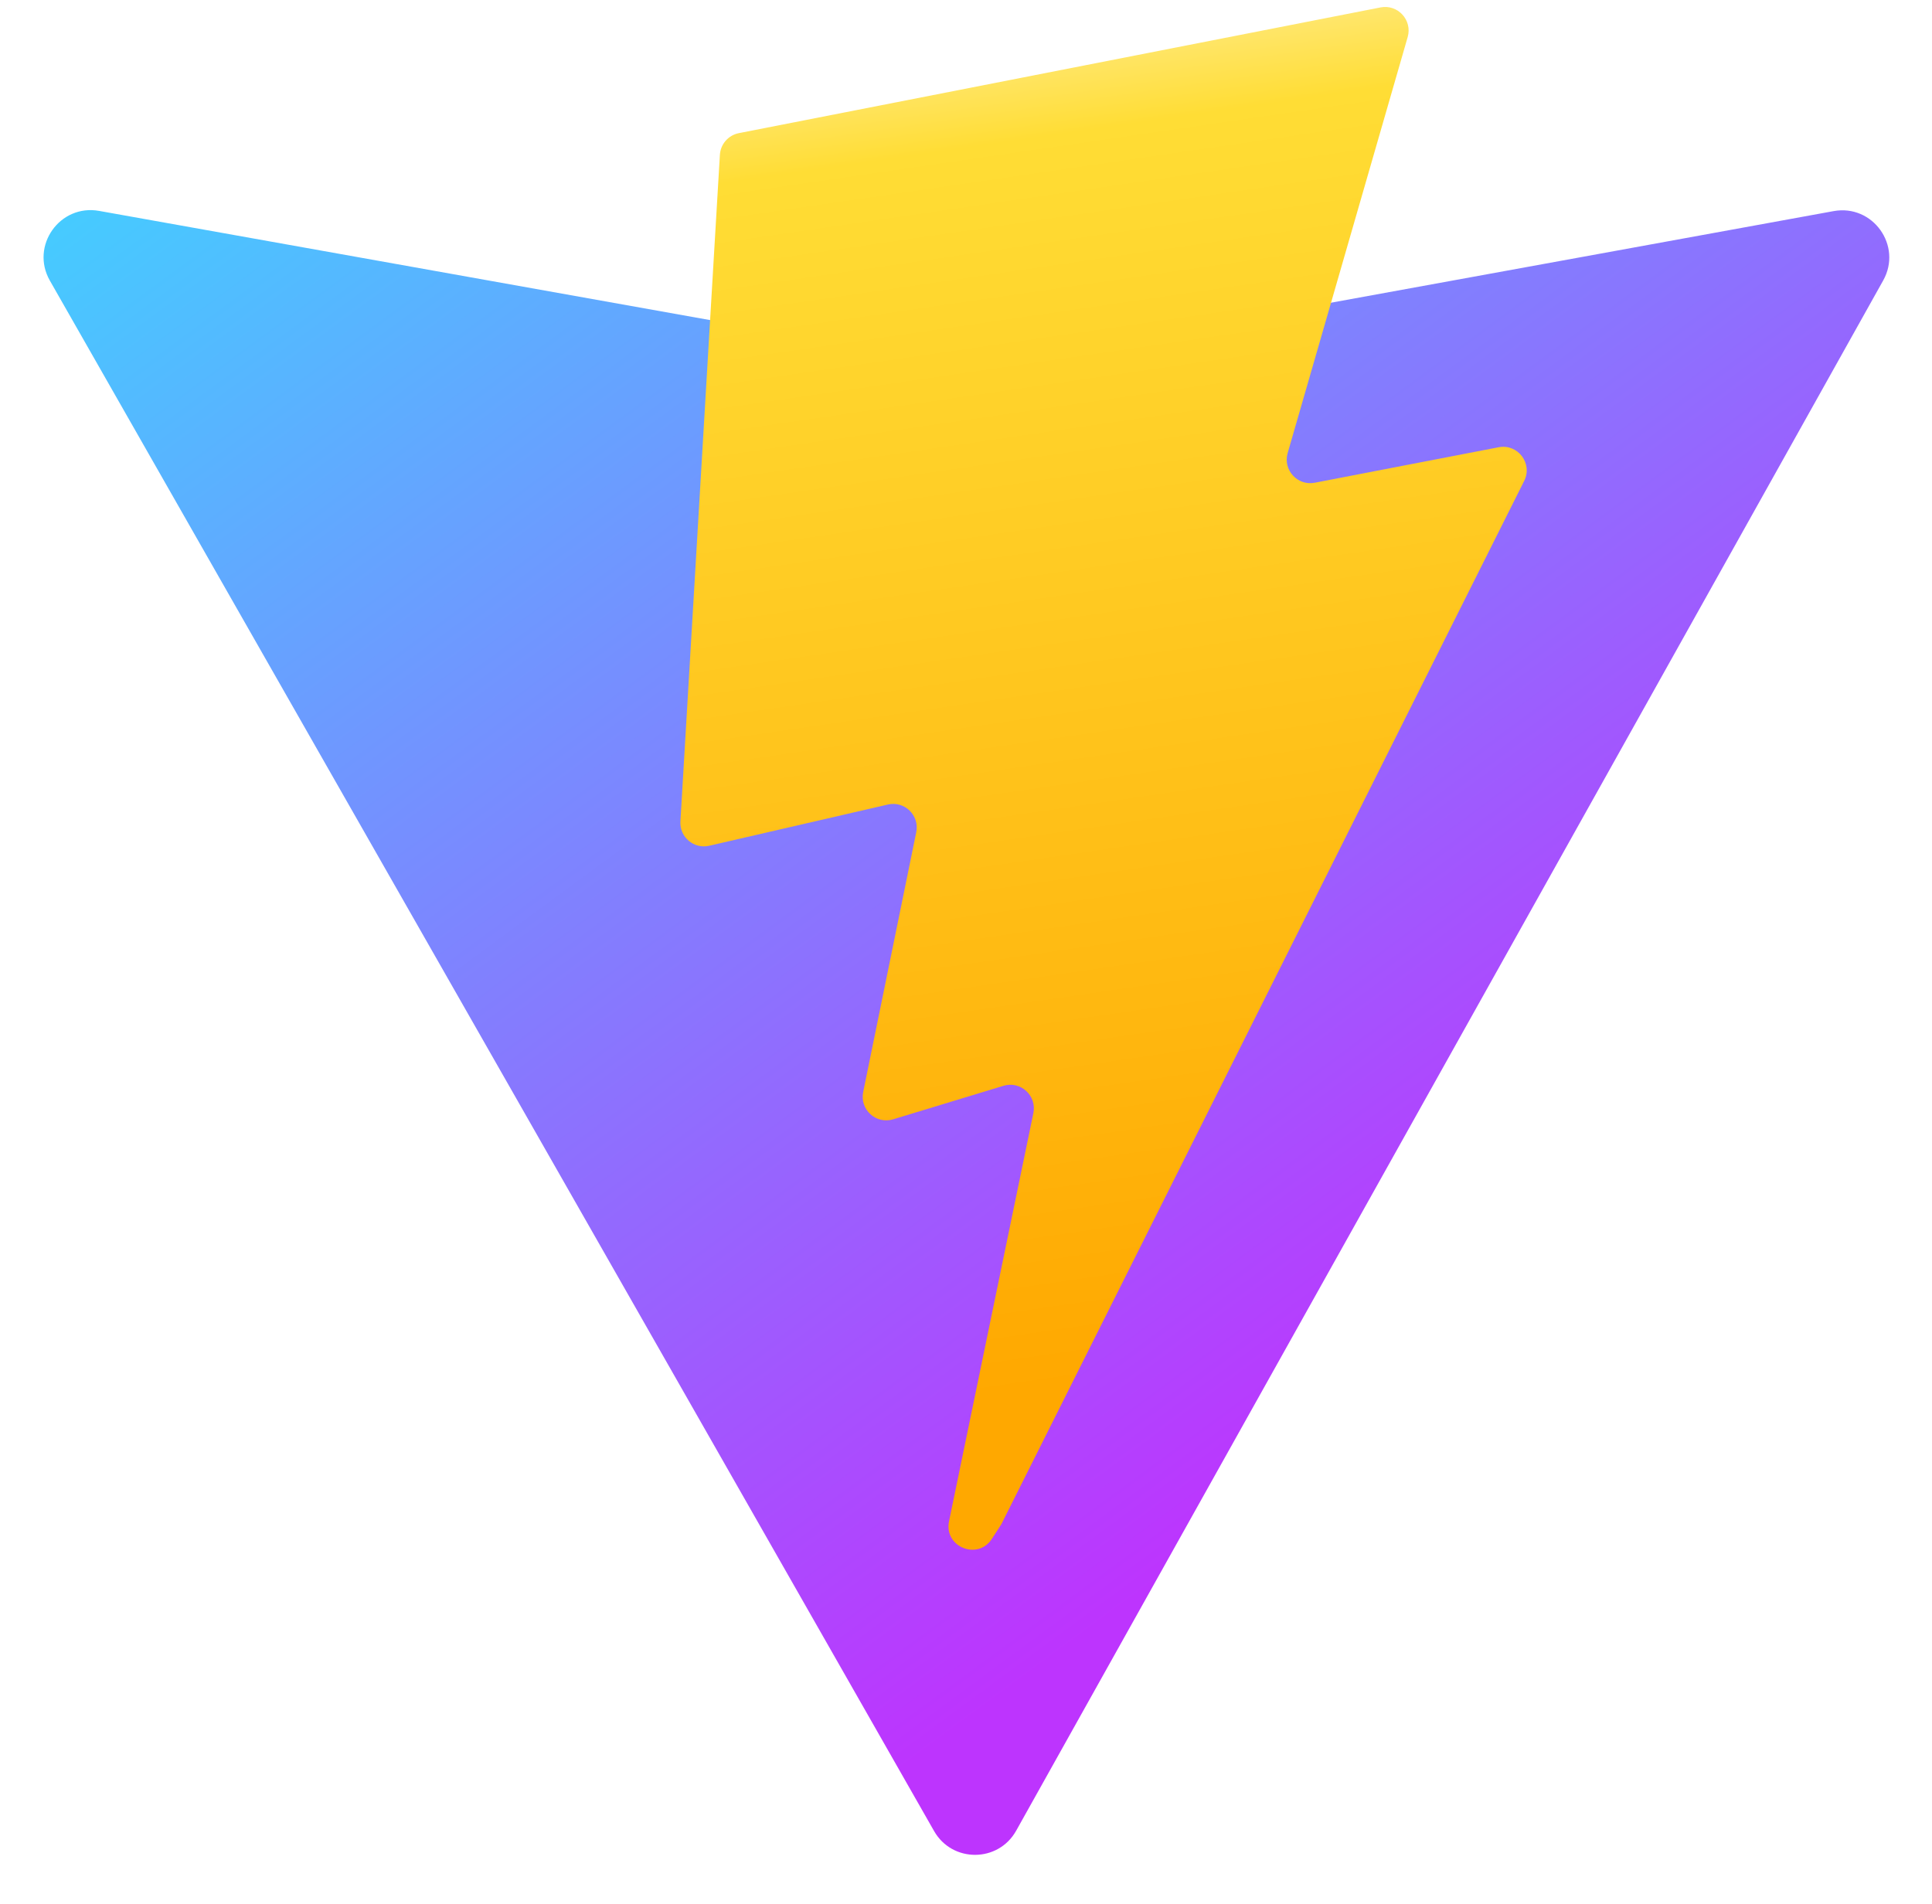
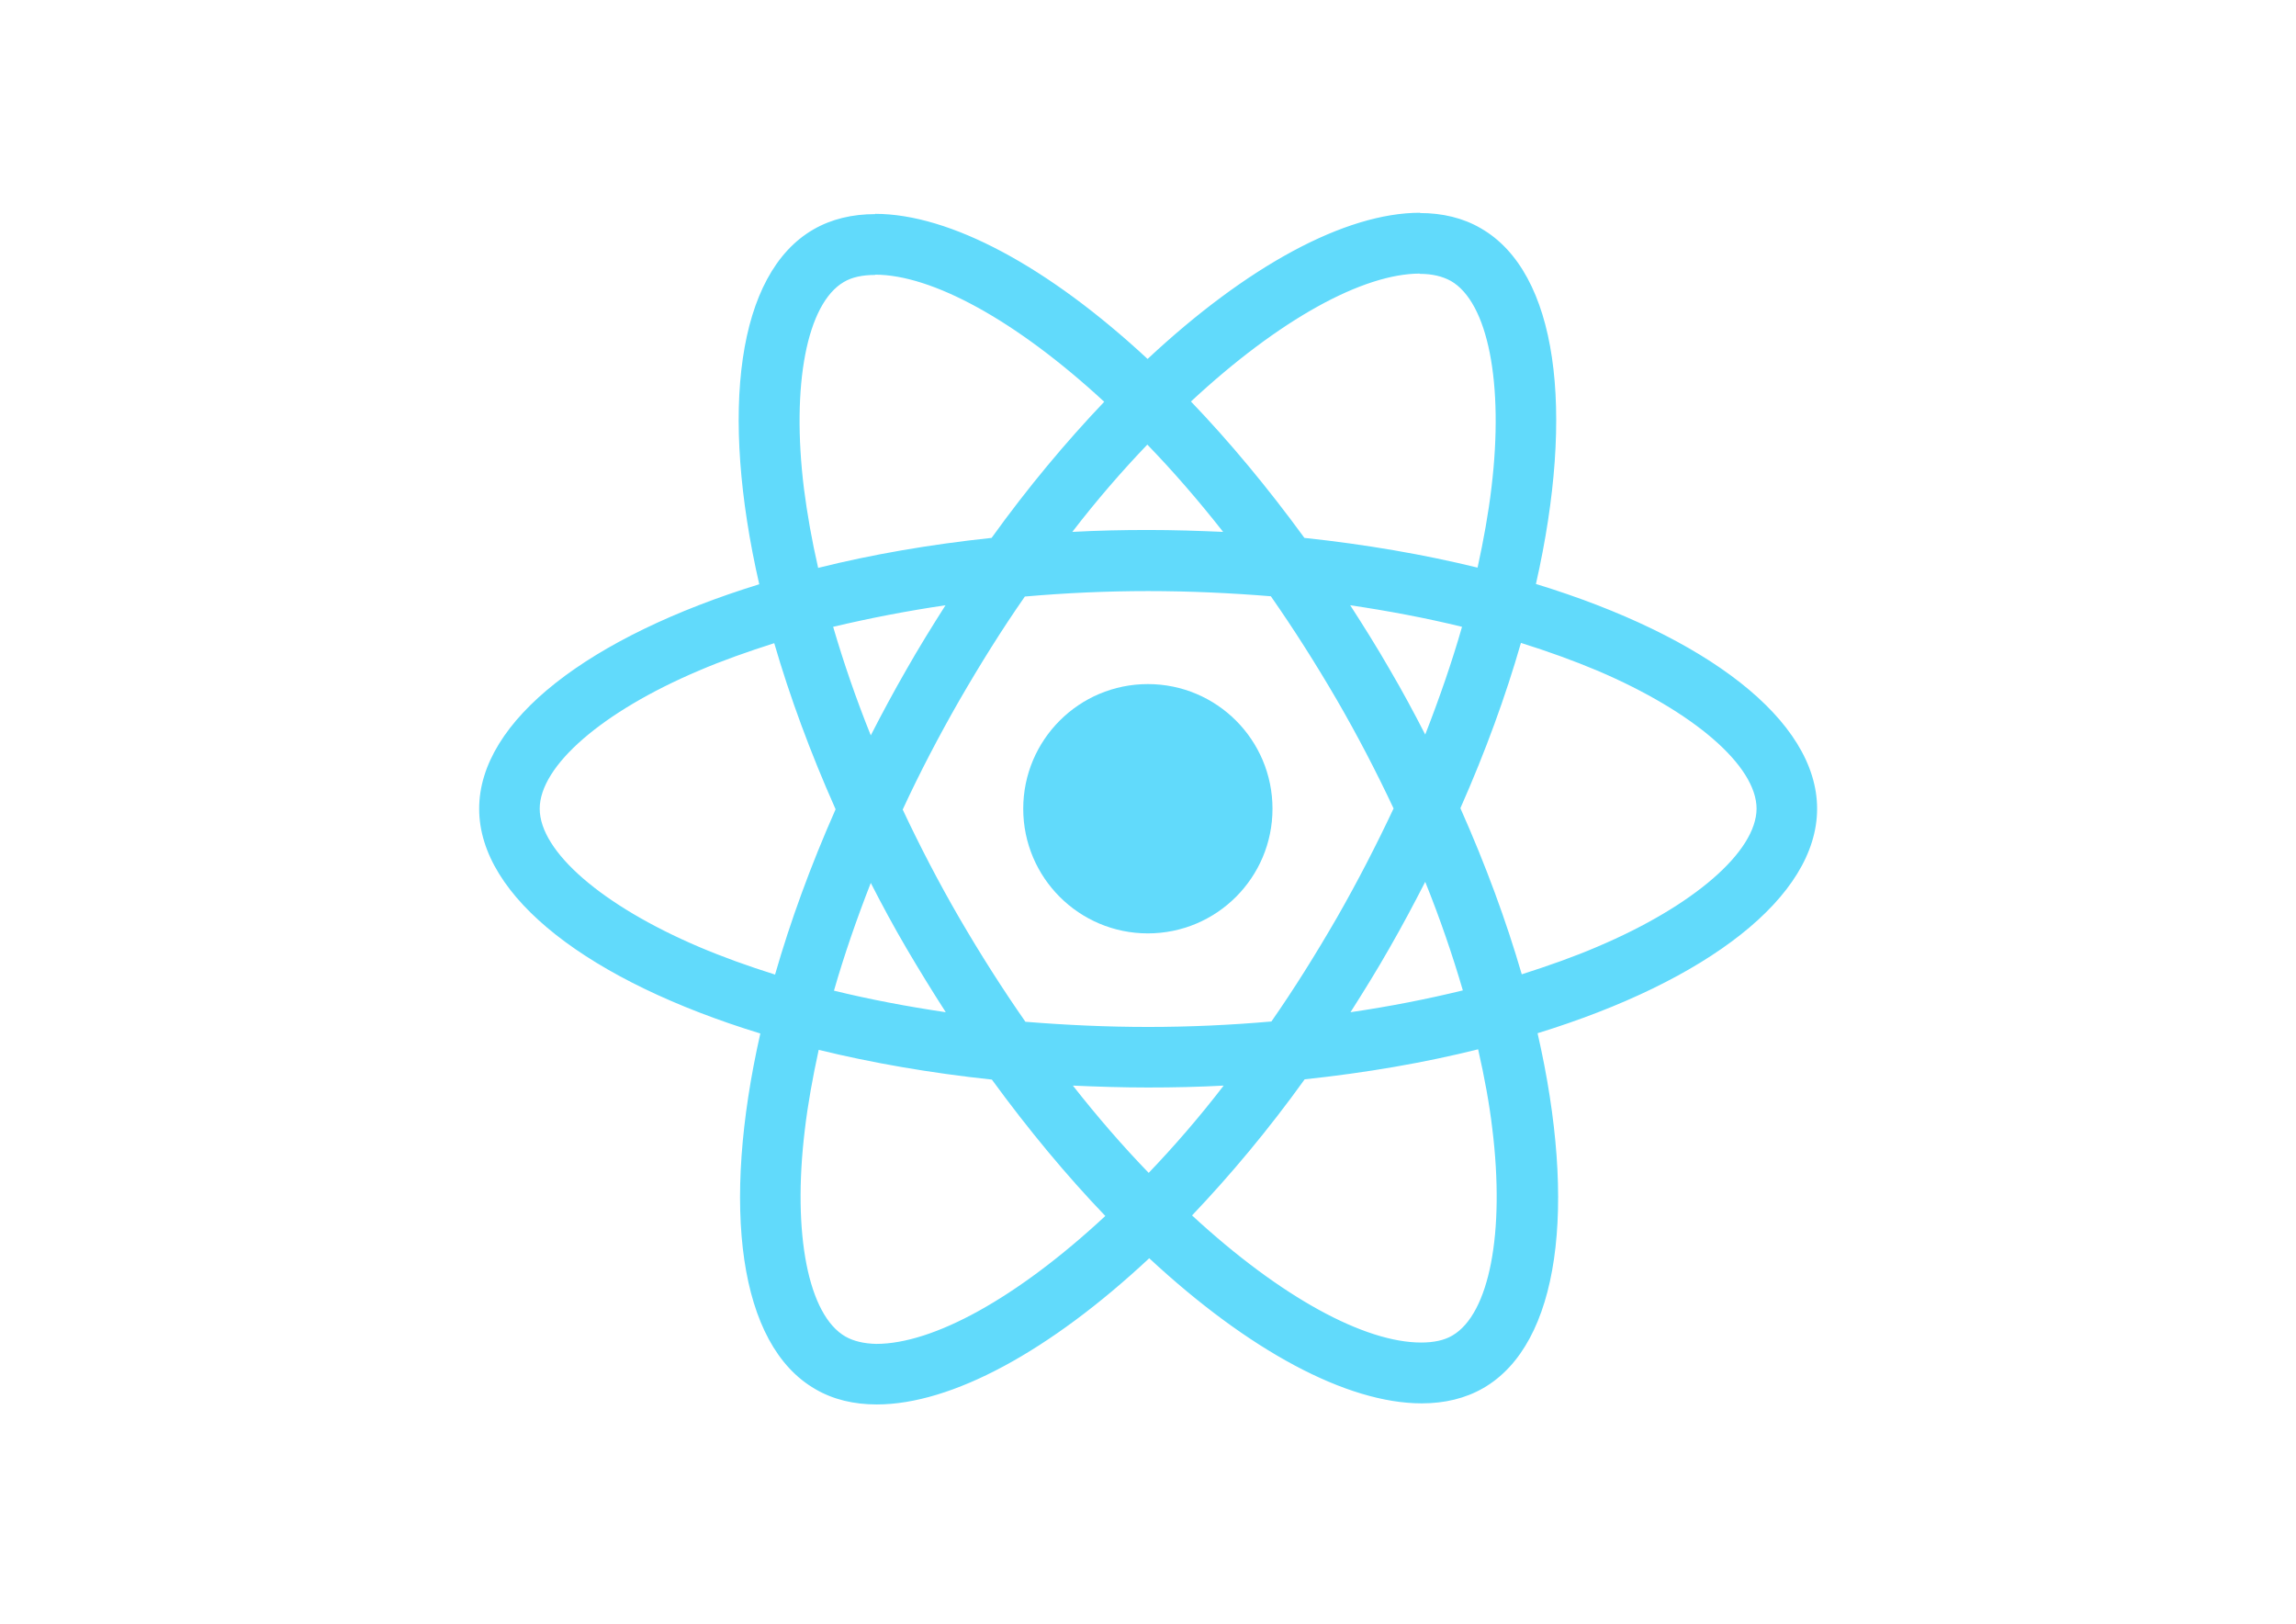
- <svg xmlns="http://www.w3.org/2000/svg" width="410" height="404" viewBox="0 0 410 404" fill="none">
-   <path d="M399.641 59.525L215.643 388.545C211.844 395.338 202.084 395.378 198.228 388.618L10.582 59.556C6.381 52.19 12.68 43.267 21.028 44.759L205.223 77.682C206.398 77.892 207.601 77.89 208.776 77.676L389.119 44.806C397.439 43.289 403.768 52.143 399.641 59.525Z" fill="url(#paint0_linear)" />
-   <path d="M292.965 1.574L156.801 28.255C154.563 28.694 152.906 30.59 152.771 32.866L144.395 174.33C144.198 177.662 147.258 180.248 150.51 179.498L188.42 170.749C191.967 169.931 195.172 173.055 194.443 176.622L183.18 231.775C182.422 235.487 185.907 238.661 189.532 237.56L212.947 230.446C216.577 229.344 220.065 232.527 219.297 236.242L201.398 322.875C200.278 328.294 207.486 331.249 210.492 326.603L212.5 323.5L323.454 102.072C325.312 98.365 322.108 94.137 318.036 94.923L279.014 102.454C275.347 103.161 272.227 99.746 273.262 96.158L298.731 7.867C299.767 4.273 296.636 0.855 292.965 1.574Z" fill="url(#paint1_linear)" />
-   <defs>
-     <linearGradient id="paint0_linear" x1="6" y1="33" x2="235" y2="344" gradientUnits="userSpaceOnUse">
-       <stop stop-color="#41D1FF" />
-       <stop offset="1" stop-color="#BD34FE" />
-     </linearGradient>
-     <linearGradient id="paint1_linear" x1="194.651" y1="8.818" x2="236.076" y2="292.989" gradientUnits="userSpaceOnUse">
-       <stop stop-color="#FFEA83" />
-       <stop offset="0.083" stop-color="#FFDD35" />
-       <stop offset="1" stop-color="#FFA800" />
-     </linearGradient>
-   </defs>
+ <svg xmlns="http://www.w3.org/2000/svg" viewBox="0 0 841.9 595.3">
+   <g fill="#61DAFB">
+     <path d="M666.3 296.5c0-32.5-40.7-63.3-103.1-82.4 14.4-63.6 8-114.2-20.2-130.4-6.5-3.8-14.1-5.6-22.4-5.6v22.3c4.6 0 8.3.9 11.4 2.6 13.6 7.8 19.5 37.5 14.9 75.7-1.1 9.4-2.9 19.3-5.1 29.4-19.6-4.8-41-8.5-63.5-10.9-13.5-18.5-27.5-35.3-41.6-50 32.6-30.3 63.2-46.9 84-46.9V78c-27.5 0-63.5 19.6-99.9 53.6-36.4-33.8-72.4-53.2-99.9-53.2v22.3c20.7 0 51.4 16.5 84 46.6-14 14.7-28 31.4-41.3 49.9-22.6 2.4-44 6.1-63.6 11-2.3-10-4-19.7-5.2-29-4.7-38.2 1.1-67.9 14.6-75.8 3-1.8 6.9-2.6 11.5-2.6V78.5c-8.4 0-16 1.8-22.6 5.6-28.1 16.2-34.4 66.7-19.9 130.1-62.2 19.2-102.7 49.9-102.7 82.3 0 32.5 40.7 63.3 103.1 82.4-14.4 63.6-8 114.2 20.2 130.4 6.5 3.8 14.1 5.6 22.5 5.6 27.5 0 63.5-19.6 99.9-53.6 36.4 33.8 72.4 53.2 99.9 53.2 8.4 0 16-1.8 22.6-5.6 28.1-16.2 34.4-66.7 19.9-130.1 62-19.1 102.5-49.9 102.5-82.3zm-130.2-66.7c-3.7 12.9-8.3 26.2-13.5 39.5-4.1-8-8.4-16-13.1-24-4.6-8-9.5-15.8-14.4-23.4 14.2 2.1 27.9 4.7 41 7.9zm-45.8 106.5c-7.8 13.5-15.8 26.3-24.1 38.2-14.9 1.3-30 2-45.2 2-15.1 0-30.2-.7-45-1.9-8.3-11.9-16.4-24.6-24.2-38-7.6-13.1-14.5-26.4-20.8-39.8 6.2-13.4 13.2-26.8 20.7-39.9 7.8-13.5 15.8-26.3 24.1-38.2 14.9-1.3 30-2 45.2-2 15.1 0 30.2.7 45 1.9 8.3 11.9 16.4 24.6 24.2 38 7.6 13.1 14.5 26.4 20.8 39.8-6.3 13.4-13.2 26.8-20.7 39.9zm32.3-13c5.4 13.4 10 26.8 13.8 39.8-13.1 3.2-26.9 5.9-41.2 8 4.9-7.7 9.8-15.6 14.4-23.7 4.6-8 8.9-16.1 13-24.1zM421.2 430c-9.3-9.6-18.6-20.3-27.8-32 9 .4 18.2.7 27.5.7 9.4 0 18.7-.2 27.8-.7-9 11.7-18.3 22.4-27.5 32zm-74.4-58.9c-14.2-2.1-27.9-4.7-41-7.9 3.7-12.9 8.3-26.2 13.5-39.5 4.1 8 8.4 16 13.1 24 4.7 8 9.5 15.8 14.4 23.4zM420.7 163c9.3 9.6 18.6 20.3 27.8 32-9-.4-18.2-.7-27.5-.7-9.4 0-18.7.2-27.8.7 9-11.7 18.3-22.4 27.5-32zm-74 58.9c-4.9 7.7-9.8 15.6-14.4 23.7-4.6 8-8.9 16-13 24-5.4-13.4-10-26.8-13.8-39.8 13.1-3.1 26.9-5.8 41.2-7.9zm-90.5 125.2c-35.4-15.1-58.3-34.9-58.3-50.6 0-15.7 22.9-35.6 58.3-50.6 8.6-3.7 18-7 27.7-10.1 5.7 19.6 13.2 40 22.5 60.9-9.2 20.8-16.6 41.1-22.2 60.6-9.9-3.1-19.3-6.5-28-10.2zM310 490c-13.6-7.8-19.5-37.5-14.9-75.7 1.1-9.4 2.9-19.3 5.1-29.4 19.6 4.8 41 8.5 63.5 10.9 13.5 18.5 27.5 35.3 41.6 50-32.6 30.3-63.2 46.9-84 46.9-4.5-.1-8.3-1-11.3-2.7zm237.2-76.2c4.7 38.2-1.1 67.9-14.6 75.8-3 1.8-6.9 2.6-11.5 2.6-20.7 0-51.4-16.5-84-46.6 14-14.7 28-31.4 41.3-49.9 22.6-2.4 44-6.1 63.6-11 2.3 10.1 4.1 19.8 5.2 29.1zm38.5-66.7c-8.6 3.7-18 7-27.7 10.1-5.7-19.6-13.2-40-22.5-60.9 9.2-20.8 16.6-41.1 22.2-60.6 9.9 3.1 19.3 6.5 28.1 10.2 35.4 15.1 58.3 34.9 58.3 50.6-.1 15.7-23 35.6-58.4 50.6zM320.8 78.4z" />
+     <circle cx="420.9" cy="296.5" r="45.7" />
+     <path d="M520.5 78.1z" />
+   </g>
</svg>
